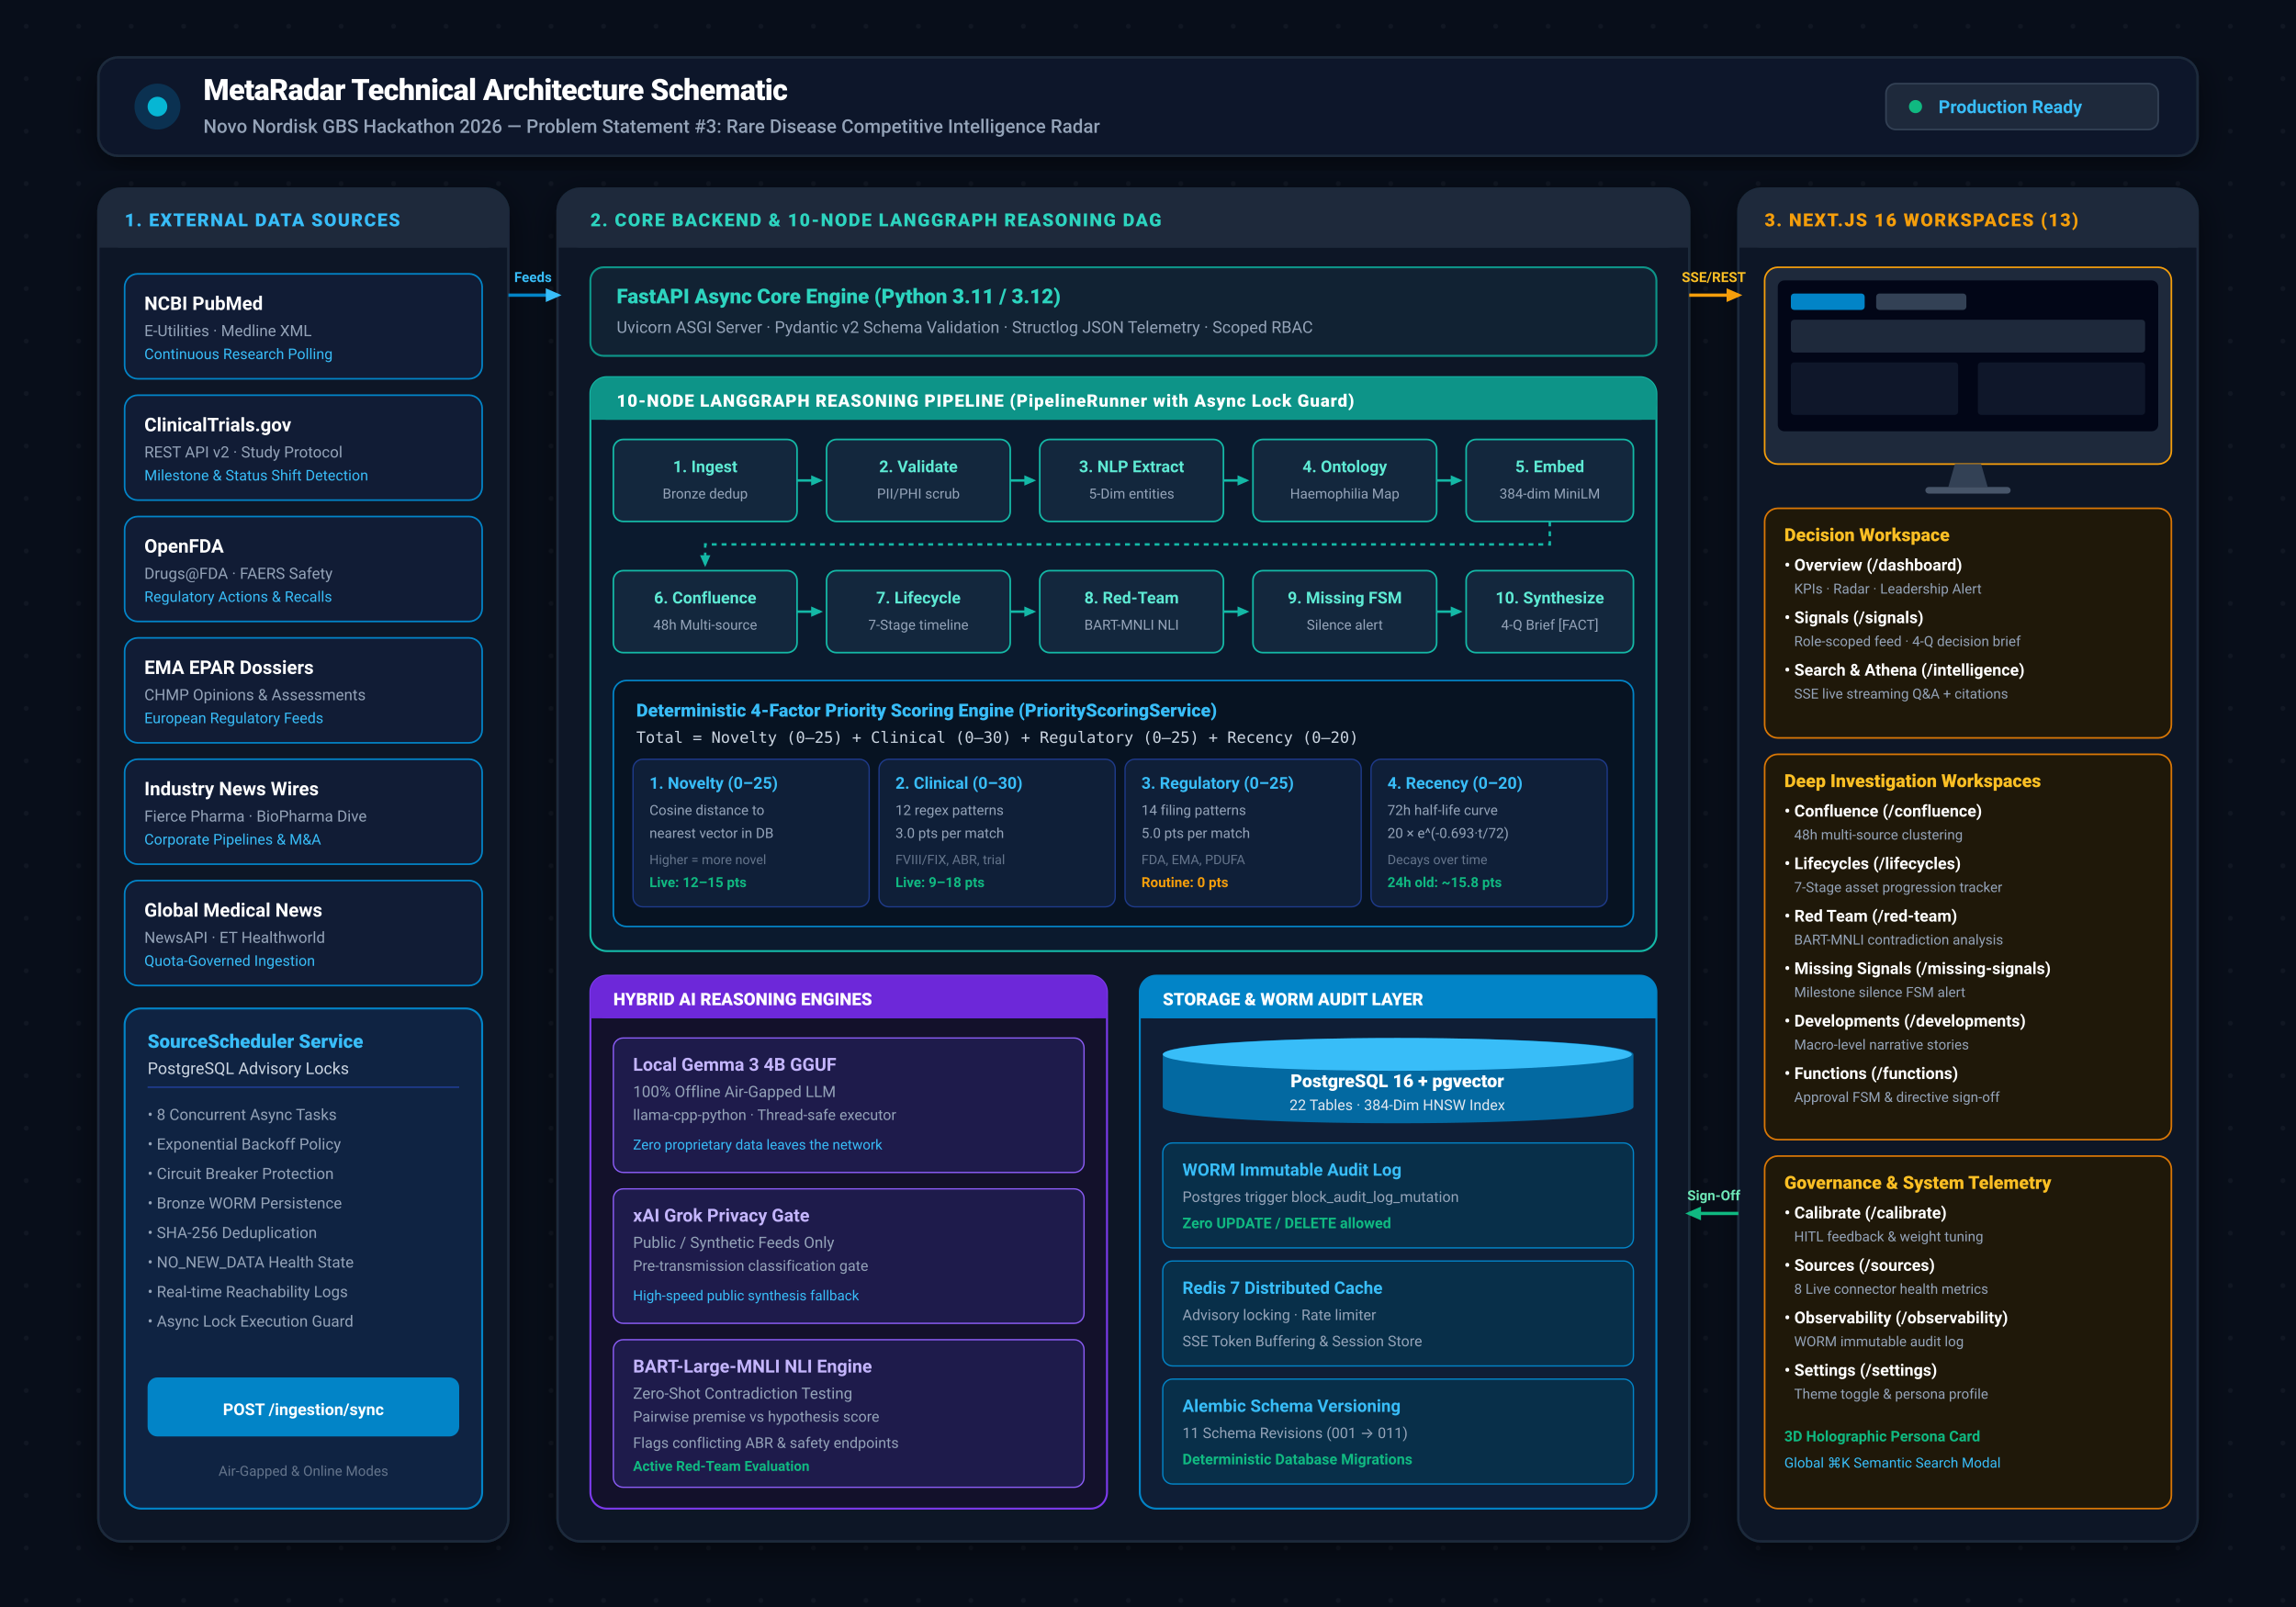
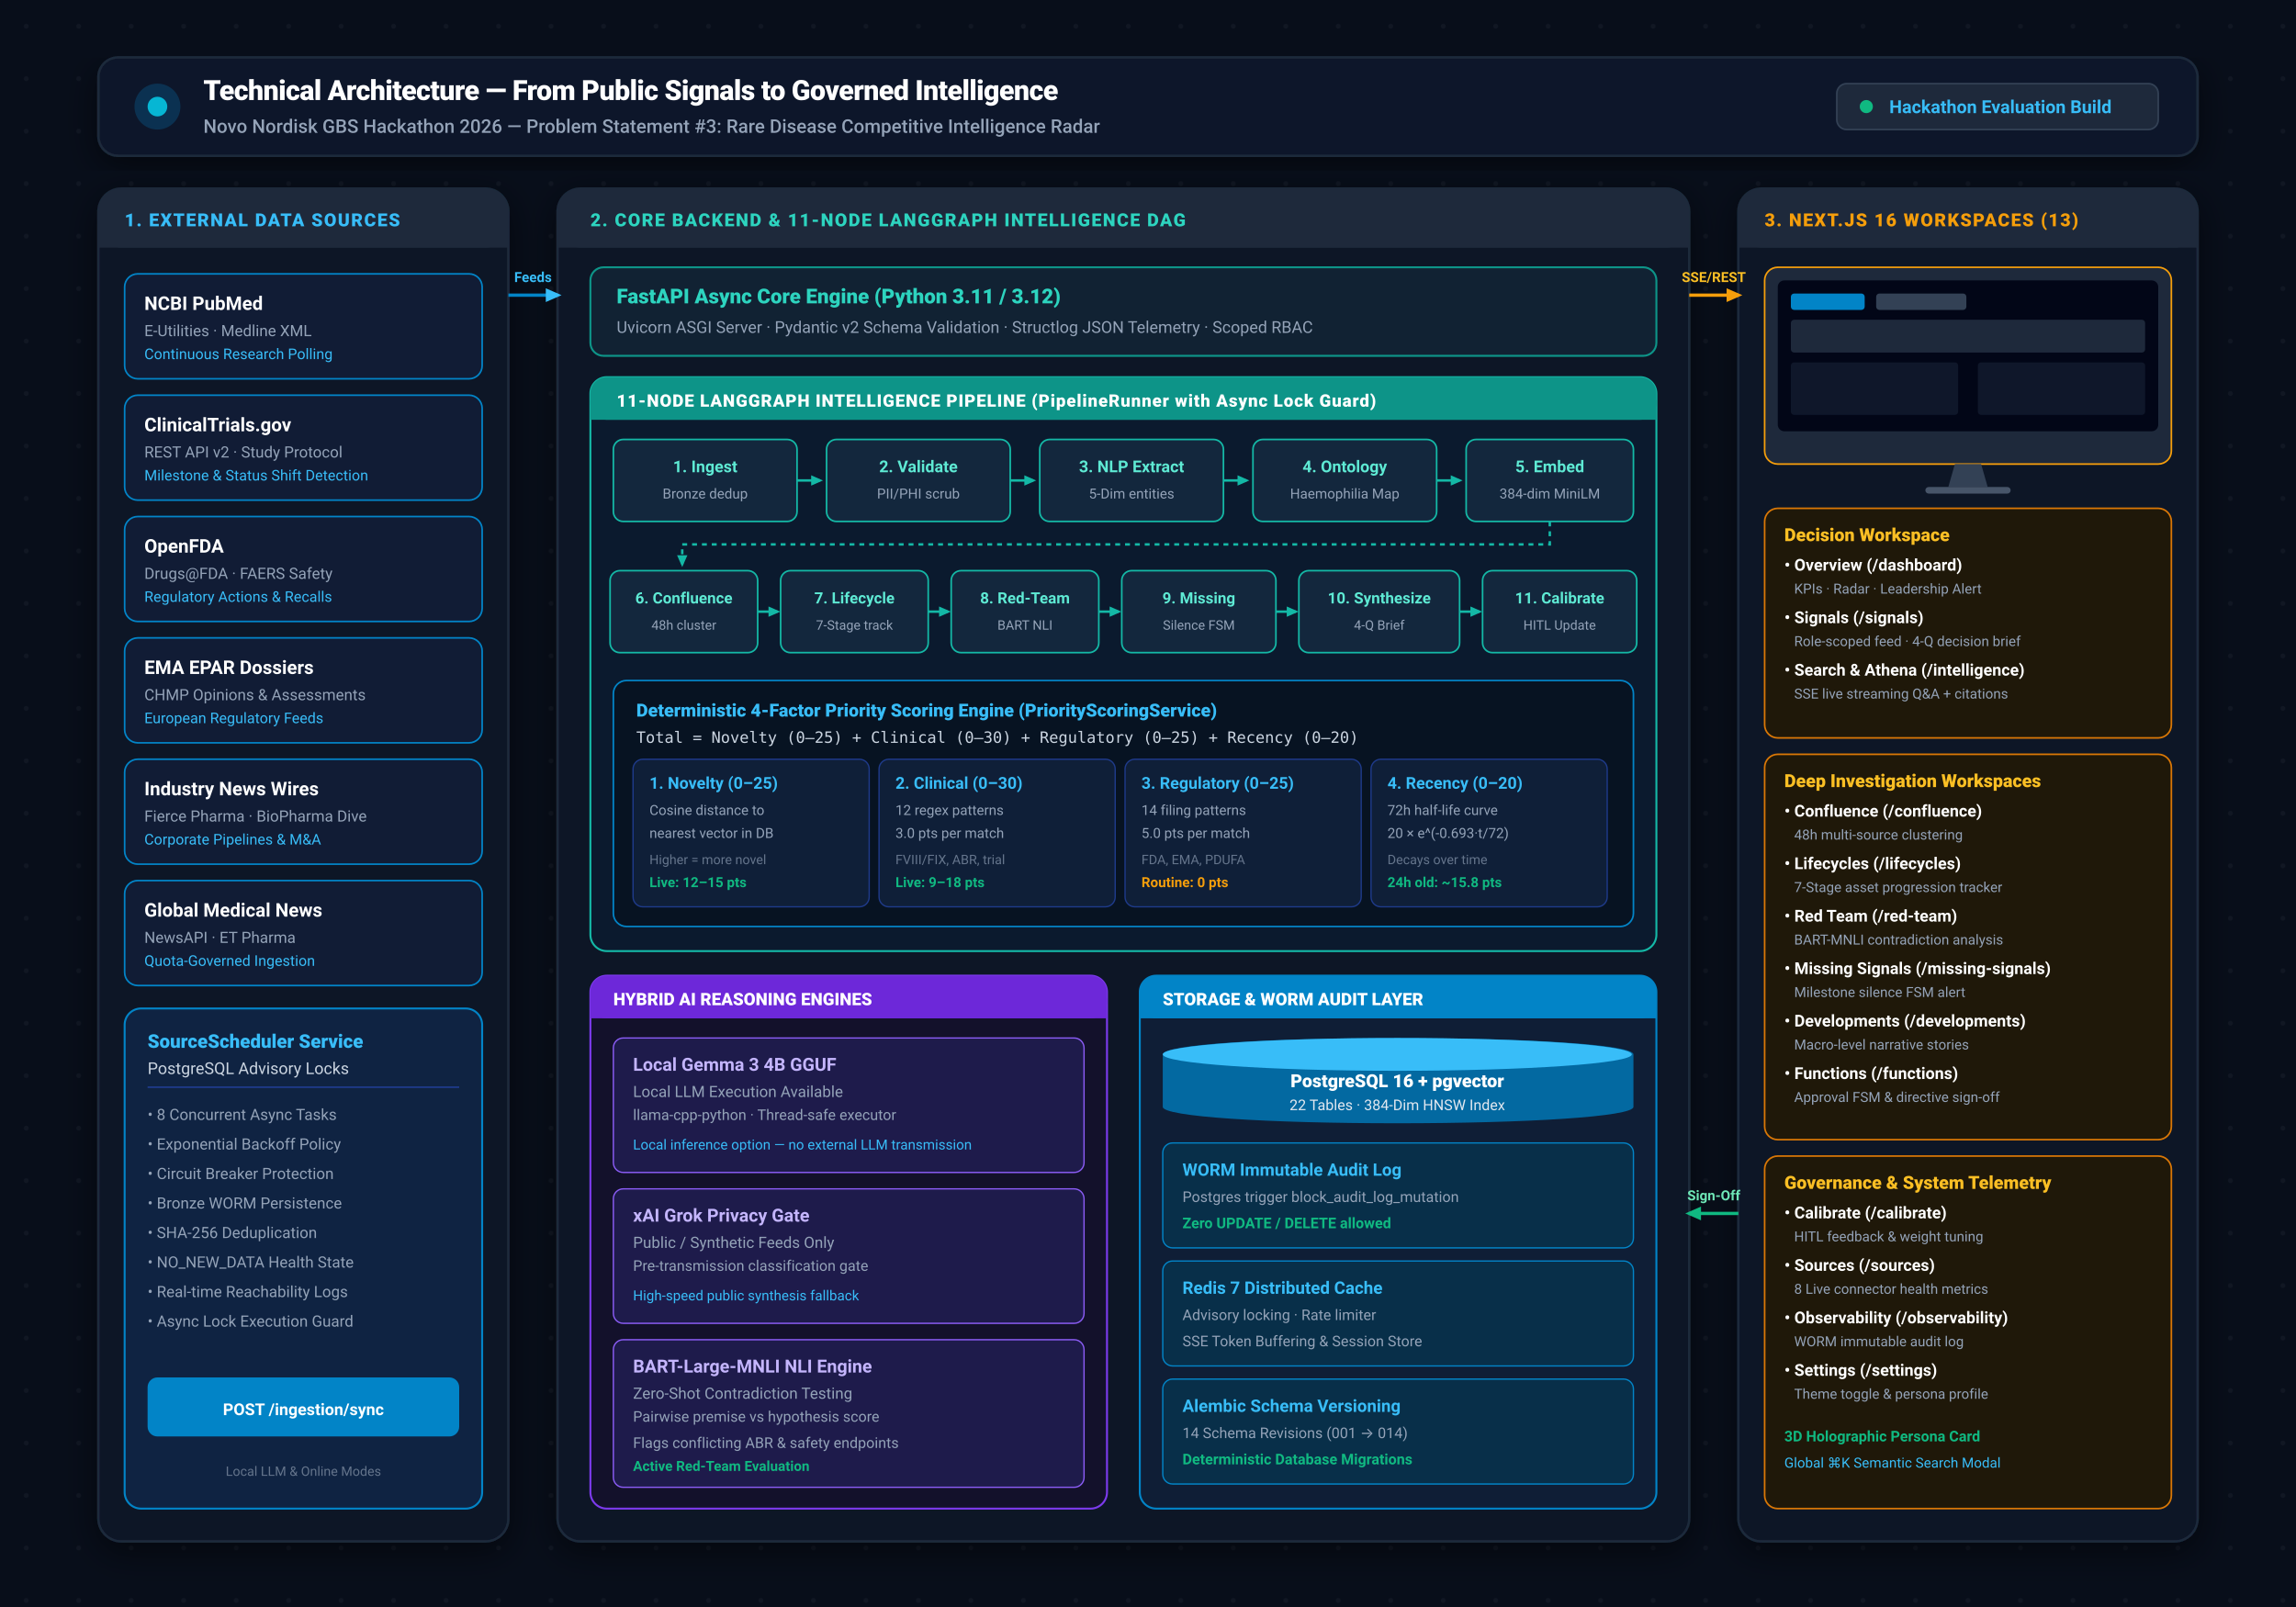
<svg xmlns="http://www.w3.org/2000/svg" viewBox="0 0 1400 980" width="100%" height="100%" style="background:#080e1a; font-family:'Plus Jakarta Sans', system-ui, -apple-system, BlinkMacSystemFont, 'Segoe UI', Roboto, sans-serif;">
  <defs>
    <marker id="arch-arrow-blue" viewBox="0 0 10 10" refX="6" refY="5" markerWidth="6" markerHeight="6" orient="auto-start-reverse">
      <path d="M 0 1.5 L 8 5 L 0 8.5 z" fill="#38bdf8" />
    </marker>
    <marker id="arch-arrow-teal" viewBox="0 0 10 10" refX="6" refY="5" markerWidth="6" markerHeight="6" orient="auto-start-reverse">
      <path d="M 0 1.5 L 8 5 L 0 8.5 z" fill="#14b8a6" />
    </marker>
    <marker id="arch-arrow-amber" viewBox="0 0 10 10" refX="6" refY="5" markerWidth="6" markerHeight="6" orient="auto-start-reverse">
      <path d="M 0 1.5 L 8 5 L 0 8.5 z" fill="#f59e0b" />
    </marker>
    <marker id="arch-arrow-green" viewBox="0 0 10 10" refX="6" refY="5" markerWidth="6" markerHeight="6" orient="auto-start-reverse">
      <path d="M 0 1.5 L 8 5 L 0 8.5 z" fill="#10b981" />
    </marker>
    <filter id="cardShadow" x="-10%" y="-10%" width="120%" height="125%">
      <feDropShadow dx="0" dy="6" stdDeviation="10" flood-color="#000000" flood-opacity="0.5" />
    </filter>
  </defs>
  <rect width="1400" height="980" fill="#080e1a" />
  <g opacity="0.06" fill="#94a3b8">
    <pattern id="archGrid" width="32" height="32" patternUnits="userSpaceOnUse">
      <circle cx="16" cy="16" r="1.5" />
    </pattern>
    <rect width="1400" height="980" fill="url(#archGrid)" />
  </g>
  <g transform="translate(60, 35)">
    <rect x="0" y="0" width="1280" height="60" rx="12" fill="#0f172a" stroke="#1e293b" stroke-width="1.5" filter="url(#cardShadow)" />
    <circle cx="36" cy="30" r="14" fill="#0284c7" opacity="0.25" />
    <circle cx="36" cy="30" r="6" fill="#06b6d4" />
-     <text x="64" y="26" fill="#ffffff" font-size="18" font-weight="800" letter-spacing="-0.3">MetaRadar Technical Architecture Schematic</text>
+     <text x="64" y="26" fill="#ffffff" font-size="17" font-weight="800" letter-spacing="-0.3">Technical Architecture — From Public Signals to Governed Intelligence</text>
    <text x="64" y="46" fill="#94a3b8" font-size="11.5" font-weight="500">Novo Nordisk GBS Hackathon 2026 — Problem Statement #3: Rare Disease Competitive Intelligence Radar</text>
-     <rect x="1090" y="16" width="166" height="28" rx="6" fill="#1e293b" stroke="#334155" />
-     <circle cx="1108" cy="30" r="4" fill="#10b981" />
-     <text x="1122" y="34" fill="#38bdf8" font-size="11" font-weight="700">Production Ready</text>
+     <rect x="1060" y="16" width="196" height="28" rx="6" fill="#1e293b" stroke="#334155" />
+     <circle cx="1078" cy="30" r="4" fill="#10b981" />
+     <text x="1092" y="34" fill="#38bdf8" font-size="11" font-weight="700">Hackathon Evaluation Build</text>
  </g>
  <g transform="translate(60, 115)">
    <rect x="0" y="0" width="250" height="825" rx="14" fill="#0c1427" stroke="#1e293b" stroke-width="1.5" filter="url(#cardShadow)" />
    <rect x="0" y="0" width="250" height="36" rx="14" fill="#1e293b" />
    <rect x="0" y="22" width="250" height="14" fill="#1e293b" />
    <text x="16" y="23" fill="#38bdf8" font-size="11" font-weight="800" letter-spacing="0.8">1. EXTERNAL DATA SOURCES</text>
    <g transform="translate(16, 52)">
      <rect width="218" height="64" rx="8" fill="#111c35" stroke="#0284c7" stroke-width="1" />
      <text x="12" y="22" fill="#ffffff" font-size="11.5" font-weight="700">NCBI PubMed</text>
      <text x="12" y="38" fill="#94a3b8" font-size="9.5">E-Utilities · Medline XML</text>
      <text x="12" y="52" fill="#38bdf8" font-size="9">Continuous Research Polling</text>
    </g>
    <g transform="translate(16, 126)">
      <rect width="218" height="64" rx="8" fill="#111c35" stroke="#0284c7" stroke-width="1" />
      <text x="12" y="22" fill="#ffffff" font-size="11.5" font-weight="700">ClinicalTrials.gov</text>
      <text x="12" y="38" fill="#94a3b8" font-size="9.5">REST API v2 · Study Protocol</text>
      <text x="12" y="52" fill="#38bdf8" font-size="9">Milestone &amp; Status Shift Detection</text>
    </g>
    <g transform="translate(16, 200)">
      <rect width="218" height="64" rx="8" fill="#111c35" stroke="#0284c7" stroke-width="1" />
      <text x="12" y="22" fill="#ffffff" font-size="11.5" font-weight="700">OpenFDA</text>
      <text x="12" y="38" fill="#94a3b8" font-size="9.5">Drugs@FDA · FAERS Safety</text>
      <text x="12" y="52" fill="#38bdf8" font-size="9">Regulatory Actions &amp; Recalls</text>
    </g>
    <g transform="translate(16, 274)">
      <rect width="218" height="64" rx="8" fill="#111c35" stroke="#0284c7" stroke-width="1" />
      <text x="12" y="22" fill="#ffffff" font-size="11.5" font-weight="700">EMA EPAR Dossiers</text>
      <text x="12" y="38" fill="#94a3b8" font-size="9.5">CHMP Opinions &amp; Assessments</text>
      <text x="12" y="52" fill="#38bdf8" font-size="9">European Regulatory Feeds</text>
    </g>
    <g transform="translate(16, 348)">
      <rect width="218" height="64" rx="8" fill="#111c35" stroke="#0284c7" stroke-width="1" />
      <text x="12" y="22" fill="#ffffff" font-size="11.5" font-weight="700">Industry News Wires</text>
      <text x="12" y="38" fill="#94a3b8" font-size="9.5">Fierce Pharma · BioPharma Dive</text>
      <text x="12" y="52" fill="#38bdf8" font-size="9">Corporate Pipelines &amp; M&amp;A</text>
    </g>
    <g transform="translate(16, 422)">
      <rect width="218" height="64" rx="8" fill="#111c35" stroke="#0284c7" stroke-width="1" />
      <text x="12" y="22" fill="#ffffff" font-size="11.5" font-weight="700">Global Medical News</text>
-       <text x="12" y="38" fill="#94a3b8" font-size="9.5">NewsAPI · ET Healthworld</text>
+       <text x="12" y="38" fill="#94a3b8" font-size="9.5">NewsAPI · ET Pharma</text>
      <text x="12" y="52" fill="#38bdf8" font-size="9">Quota-Governed Ingestion</text>
    </g>
    <g transform="translate(16, 500)">
      <rect width="218" height="305" rx="10" fill="#0f2342" stroke="#0284c7" stroke-width="1.2" />
      <text x="14" y="24" fill="#38bdf8" font-size="11.5" font-weight="800">SourceScheduler Service</text>
      <text x="14" y="40" fill="#cbd5e1" font-size="10">PostgreSQL Advisory Locks</text>
      <line x1="14" y1="48" x2="204" y2="48" stroke="#1e3a8a" stroke-width="1" />
      <text x="14" y="68" fill="#94a3b8" font-size="9.5">• 8 Concurrent Async Tasks</text>
      <text x="14" y="86" fill="#94a3b8" font-size="9.5">• Exponential Backoff Policy</text>
      <text x="14" y="104" fill="#94a3b8" font-size="9.5">• Circuit Breaker Protection</text>
      <text x="14" y="122" fill="#94a3b8" font-size="9.5">• Bronze WORM Persistence</text>
      <text x="14" y="140" fill="#94a3b8" font-size="9.5">• SHA-256 Deduplication</text>
      <text x="14" y="158" fill="#94a3b8" font-size="9.5">• NO_NEW_DATA Health State</text>
      <text x="14" y="176" fill="#94a3b8" font-size="9.5">• Real-time Reachability Logs</text>
      <text x="14" y="194" fill="#94a3b8" font-size="9.5">• Async Lock Execution Guard</text>
      <rect x="14" y="225" width="190" height="36" rx="6" fill="#0284c7" />
      <text x="109" y="248" fill="#ffffff" font-size="10" font-weight="700" text-anchor="middle">POST /ingestion/sync</text>
-       <text x="109" y="285" fill="#64748b" font-size="8.5" text-anchor="middle">Air-Gapped &amp; Online Modes</text>
+       <text x="109" y="285" fill="#64748b" font-size="8" text-anchor="middle">Local LLM &amp; Online Modes</text>
    </g>
  </g>
  <g transform="translate(340, 115)">
    <rect x="0" y="0" width="690" height="825" rx="14" fill="#0c1427" stroke="#1e293b" stroke-width="1.5" filter="url(#cardShadow)" />
    <rect x="0" y="0" width="690" height="36" rx="14" fill="#1e293b" />
    <rect x="0" y="22" width="690" height="14" fill="#1e293b" />
-     <text x="20" y="23" fill="#2dd4bf" font-size="11" font-weight="800" letter-spacing="0.8">2. CORE BACKEND &amp; 10-NODE LANGGRAPH REASONING DAG</text>
+     <text x="20" y="23" fill="#2dd4bf" font-size="11" font-weight="800" letter-spacing="0.8">2. CORE BACKEND &amp; 11-NODE LANGGRAPH INTELLIGENCE DAG</text>
    <g transform="translate(20, 48)">
      <rect width="650" height="54" rx="8" fill="#112233" stroke="#0d9488" stroke-width="1.2" />
      <text x="16" y="22" fill="#2dd4bf" font-size="12.5" font-weight="800">FastAPI Async Core Engine (Python 3.11 / 3.12)</text>
      <text x="16" y="40" fill="#94a3b8" font-size="10">Uvicorn ASGI Server · Pydantic v2 Schema Validation · Structlog JSON Telemetry · Scoped RBAC</text>
    </g>
    <g transform="translate(20, 115)">
      <rect width="650" height="350" rx="10" fill="#0b1a2e" stroke="#14b8a6" stroke-width="1.2" />
      <rect width="650" height="26" rx="10" fill="#0d9488" />
      <rect y="14" width="650" height="12" fill="#0d9488" />
-       <text x="16" y="18" fill="#ffffff" font-size="10.5" font-weight="800" letter-spacing="0.5">10-NODE LANGGRAPH REASONING PIPELINE (PipelineRunner with Async Lock Guard)</text>
+       <text x="16" y="18" fill="#ffffff" font-size="10.5" font-weight="800" letter-spacing="0.5">11-NODE LANGGRAPH INTELLIGENCE PIPELINE (PipelineRunner with Async Lock Guard)</text>
      <g transform="translate(14, 38)">
        <rect width="112" height="50" rx="6" fill="#13273d" stroke="#14b8a6" stroke-width="1" />
        <text x="56" y="20" fill="#5eead4" font-size="10" font-weight="700" text-anchor="middle">1. Ingest</text>
        <text x="56" y="36" fill="#94a3b8" font-size="8.5" text-anchor="middle">Bronze dedup</text>
      </g>
      <path d="M 126 63 L 140 63" stroke="#14b8a6" stroke-width="1.5" marker-end="url(#arch-arrow-teal)" />
      <g transform="translate(144, 38)">
        <rect width="112" height="50" rx="6" fill="#13273d" stroke="#14b8a6" stroke-width="1" />
        <text x="56" y="20" fill="#5eead4" font-size="10" font-weight="700" text-anchor="middle">2. Validate</text>
        <text x="56" y="36" fill="#94a3b8" font-size="8.5" text-anchor="middle">PII/PHI scrub</text>
      </g>
      <path d="M 256 63 L 270 63" stroke="#14b8a6" stroke-width="1.5" marker-end="url(#arch-arrow-teal)" />
      <g transform="translate(274, 38)">
        <rect width="112" height="50" rx="6" fill="#13273d" stroke="#14b8a6" stroke-width="1" />
        <text x="56" y="20" fill="#5eead4" font-size="10" font-weight="700" text-anchor="middle">3. NLP Extract</text>
        <text x="56" y="36" fill="#94a3b8" font-size="8.5" text-anchor="middle">5-Dim entities</text>
      </g>
      <path d="M 386 63 L 400 63" stroke="#14b8a6" stroke-width="1.5" marker-end="url(#arch-arrow-teal)" />
      <g transform="translate(404, 38)">
        <rect width="112" height="50" rx="6" fill="#13273d" stroke="#14b8a6" stroke-width="1" />
        <text x="56" y="20" fill="#5eead4" font-size="10" font-weight="700" text-anchor="middle">4. Ontology</text>
        <text x="56" y="36" fill="#94a3b8" font-size="8.5" text-anchor="middle">Haemophilia Map</text>
      </g>
      <path d="M 516 63 L 530 63" stroke="#14b8a6" stroke-width="1.5" marker-end="url(#arch-arrow-teal)" />
      <g transform="translate(534, 38)">
        <rect width="102" height="50" rx="6" fill="#13273d" stroke="#14b8a6" stroke-width="1" />
        <text x="51" y="20" fill="#5eead4" font-size="10" font-weight="700" text-anchor="middle">5. Embed</text>
        <text x="51" y="36" fill="#94a3b8" font-size="8.5" text-anchor="middle">384-dim MiniLM</text>
      </g>
-       <path d="M 585 88 L 585 102 L 70 102 L 70 114" stroke="#14b8a6" stroke-width="1.5" stroke-dasharray="3 3" fill="none" marker-end="url(#arch-arrow-teal)" />
-       <g transform="translate(14, 118)">
-         <rect width="112" height="50" rx="6" fill="#13273d" stroke="#14b8a6" stroke-width="1" />
-         <text x="56" y="20" fill="#5eead4" font-size="10" font-weight="700" text-anchor="middle">6. Confluence</text>
-         <text x="56" y="36" fill="#94a3b8" font-size="8.5" text-anchor="middle">48h Multi-source</text>
-       </g>
-       <path d="M 126 143 L 140 143" stroke="#14b8a6" stroke-width="1.5" marker-end="url(#arch-arrow-teal)" />
-       <g transform="translate(144, 118)">
-         <rect width="112" height="50" rx="6" fill="#13273d" stroke="#14b8a6" stroke-width="1" />
-         <text x="56" y="20" fill="#5eead4" font-size="10" font-weight="700" text-anchor="middle">7. Lifecycle</text>
-         <text x="56" y="36" fill="#94a3b8" font-size="8.5" text-anchor="middle">7-Stage timeline</text>
-       </g>
-       <path d="M 256 143 L 270 143" stroke="#14b8a6" stroke-width="1.5" marker-end="url(#arch-arrow-teal)" />
-       <g transform="translate(274, 118)">
-         <rect width="112" height="50" rx="6" fill="#13273d" stroke="#14b8a6" stroke-width="1" />
-         <text x="56" y="20" fill="#5eead4" font-size="10" font-weight="700" text-anchor="middle">8. Red-Team</text>
-         <text x="56" y="36" fill="#94a3b8" font-size="8.5" text-anchor="middle">BART-MNLI NLI</text>
-       </g>
-       <path d="M 386 143 L 400 143" stroke="#14b8a6" stroke-width="1.5" marker-end="url(#arch-arrow-teal)" />
-       <g transform="translate(404, 118)">
-         <rect width="112" height="50" rx="6" fill="#13273d" stroke="#14b8a6" stroke-width="1" />
-         <text x="56" y="20" fill="#5eead4" font-size="10" font-weight="700" text-anchor="middle">9. Missing FSM</text>
-         <text x="56" y="36" fill="#94a3b8" font-size="8.5" text-anchor="middle">Silence alert</text>
-       </g>
-       <path d="M 516 143 L 530 143" stroke="#14b8a6" stroke-width="1.5" marker-end="url(#arch-arrow-teal)" />
-       <g transform="translate(534, 118)">
-         <rect width="102" height="50" rx="6" fill="#13273d" stroke="#14b8a6" stroke-width="1" />
-         <text x="51" y="20" fill="#5eead4" font-size="10" font-weight="700" text-anchor="middle">10. Synthesize</text>
-         <text x="51" y="36" fill="#94a3b8" font-size="8.5" text-anchor="middle">4-Q Brief [FACT]</text>
+       <path d="M 585 88 L 585 102 L 56 102 L 56 114" stroke="#14b8a6" stroke-width="1.5" stroke-dasharray="3 3" fill="none" marker-end="url(#arch-arrow-teal)" />
+       <g transform="translate(12, 118)">
+         <rect width="90" height="50" rx="6" fill="#13273d" stroke="#14b8a6" stroke-width="1" />
+         <text x="45" y="20" fill="#5eead4" font-size="9.5" font-weight="700" text-anchor="middle">6. Confluence</text>
+         <text x="45" y="36" fill="#94a3b8" font-size="8" text-anchor="middle">48h cluster</text>
+       </g>
+       <path d="M 102 143 L 114 143" stroke="#14b8a6" stroke-width="1.5" marker-end="url(#arch-arrow-teal)" />
+       <g transform="translate(116, 118)">
+         <rect width="90" height="50" rx="6" fill="#13273d" stroke="#14b8a6" stroke-width="1" />
+         <text x="45" y="20" fill="#5eead4" font-size="9.5" font-weight="700" text-anchor="middle">7. Lifecycle</text>
+         <text x="45" y="36" fill="#94a3b8" font-size="8" text-anchor="middle">7-Stage track</text>
+       </g>
+       <path d="M 206 143 L 218 143" stroke="#14b8a6" stroke-width="1.5" marker-end="url(#arch-arrow-teal)" />
+       <g transform="translate(220, 118)">
+         <rect width="90" height="50" rx="6" fill="#13273d" stroke="#14b8a6" stroke-width="1" />
+         <text x="45" y="20" fill="#5eead4" font-size="9.5" font-weight="700" text-anchor="middle">8. Red-Team</text>
+         <text x="45" y="36" fill="#94a3b8" font-size="8" text-anchor="middle">BART NLI</text>
+       </g>
+       <path d="M 310 143 L 322 143" stroke="#14b8a6" stroke-width="1.5" marker-end="url(#arch-arrow-teal)" />
+       <g transform="translate(324, 118)">
+         <rect width="94" height="50" rx="6" fill="#13273d" stroke="#14b8a6" stroke-width="1" />
+         <text x="47" y="20" fill="#5eead4" font-size="9.5" font-weight="700" text-anchor="middle">9. Missing</text>
+         <text x="47" y="36" fill="#94a3b8" font-size="8" text-anchor="middle">Silence FSM</text>
+       </g>
+       <path d="M 418 143 L 430 143" stroke="#14b8a6" stroke-width="1.5" marker-end="url(#arch-arrow-teal)" />
+       <g transform="translate(432, 118)">
+         <rect width="98" height="50" rx="6" fill="#13273d" stroke="#14b8a6" stroke-width="1" />
+         <text x="49" y="20" fill="#5eead4" font-size="9.5" font-weight="700" text-anchor="middle">10. Synthesize</text>
+         <text x="49" y="36" fill="#94a3b8" font-size="8" text-anchor="middle">4-Q Brief</text>
+       </g>
+       <path d="M 530 143 L 542 143" stroke="#14b8a6" stroke-width="1.5" marker-end="url(#arch-arrow-teal)" />
+       <g transform="translate(544, 118)">
+         <rect width="94" height="50" rx="6" fill="#13273d" stroke="#14b8a6" stroke-width="1" />
+         <text x="47" y="20" fill="#5eead4" font-size="9.5" font-weight="700" text-anchor="middle">11. Calibrate</text>
+         <text x="47" y="36" fill="#94a3b8" font-size="8" text-anchor="middle">HITL Update</text>
      </g>
      <g transform="translate(14, 185)">
        <rect width="622" height="150" rx="8" fill="#071322" stroke="#0284c7" stroke-width="1" />
        <text x="14" y="22" fill="#38bdf8" font-size="11" font-weight="800">Deterministic 4-Factor Priority Scoring Engine (PriorityScoringService)</text>
        <text x="14" y="38" fill="#cbd5e1" font-size="9.5" font-family="monospace">Total = Novelty (0–25) + Clinical (0–30) + Regulatory (0–25) + Recency (0–20)</text>
        <g transform="translate(12, 48)">
          <g transform="translate(0, 0)">
            <rect width="144" height="90" rx="6" fill="#0f1f38" stroke="#1e3a8a" stroke-width="0.8" />
            <text x="10" y="18" fill="#38bdf8" font-size="10" font-weight="700">1. Novelty (0–25)</text>
            <text x="10" y="34" fill="#94a3b8" font-size="8.5">Cosine distance to</text>
            <text x="10" y="48" fill="#94a3b8" font-size="8.5">nearest vector in DB</text>
            <text x="10" y="64" fill="#64748b" font-size="8">Higher = more novel</text>
            <text x="10" y="78" fill="#10b981" font-size="8.5" font-weight="700">Live: 12–15 pts</text>
          </g>
          <g transform="translate(150, 0)">
            <rect width="144" height="90" rx="6" fill="#0f1f38" stroke="#1e3a8a" stroke-width="0.8" />
            <text x="10" y="18" fill="#38bdf8" font-size="10" font-weight="700">2. Clinical (0–30)</text>
            <text x="10" y="34" fill="#94a3b8" font-size="8.5">12 regex patterns</text>
            <text x="10" y="48" fill="#94a3b8" font-size="8.5">3.0 pts per match</text>
            <text x="10" y="64" fill="#64748b" font-size="8">FVIII/FIX, ABR, trial</text>
            <text x="10" y="78" fill="#10b981" font-size="8.5" font-weight="700">Live: 9–18 pts</text>
          </g>
          <g transform="translate(300, 0)">
            <rect width="144" height="90" rx="6" fill="#0f1f38" stroke="#1e3a8a" stroke-width="0.8" />
            <text x="10" y="18" fill="#38bdf8" font-size="10" font-weight="700">3. Regulatory (0–25)</text>
            <text x="10" y="34" fill="#94a3b8" font-size="8.5">14 filing patterns</text>
            <text x="10" y="48" fill="#94a3b8" font-size="8.5">5.0 pts per match</text>
            <text x="10" y="64" fill="#64748b" font-size="8">FDA, EMA, PDUFA</text>
            <text x="10" y="78" fill="#f59e0b" font-size="8.5" font-weight="700">Routine: 0 pts</text>
          </g>
          <g transform="translate(450, 0)">
            <rect width="144" height="90" rx="6" fill="#0f1f38" stroke="#1e3a8a" stroke-width="0.8" />
            <text x="10" y="18" fill="#38bdf8" font-size="10" font-weight="700">4. Recency (0–20)</text>
            <text x="10" y="34" fill="#94a3b8" font-size="8.5">72h half-life curve</text>
            <text x="10" y="48" fill="#94a3b8" font-size="8.5">20 × e^(-0.693·t/72)</text>
            <text x="10" y="64" fill="#64748b" font-size="8">Decays over time</text>
            <text x="10" y="78" fill="#10b981" font-size="8.5" font-weight="700">24h old: ~15.8 pts</text>
          </g>
        </g>
      </g>
    </g>
    <g transform="translate(20, 480)">
      <g transform="translate(0, 0)">
        <rect width="315" height="325" rx="10" fill="#13112b" stroke="#7c3aed" stroke-width="1.2" />
        <rect width="315" height="26" rx="10" fill="#6d28d9" />
        <rect y="14" width="315" height="12" fill="#6d28d9" />
        <text x="14" y="18" fill="#ffffff" font-size="10.5" font-weight="800">HYBRID AI REASONING ENGINES</text>
        <g transform="translate(14, 38)">
          <rect width="287" height="82" rx="6" fill="#1e1b4b" stroke="#8b5cf6" stroke-width="0.8" />
          <text x="12" y="20" fill="#c4b5fd" font-size="11" font-weight="700">Local Gemma 3 4B GGUF</text>
-           <text x="12" y="36" fill="#94a3b8" font-size="9.5">100% Offline Air-Gapped LLM</text>
+           <text x="12" y="36" fill="#94a3b8" font-size="9.5">Local LLM Execution Available</text>
          <text x="12" y="50" fill="#94a3b8" font-size="9">llama-cpp-python · Thread-safe executor</text>
-           <text x="12" y="68" fill="#38bdf8" font-size="8.5">Zero proprietary data leaves the network</text>
+           <text x="12" y="68" fill="#38bdf8" font-size="8.5">Local inference option — no external LLM transmission</text>
          <g transform="translate(0, 92)">
            <rect width="287" height="82" rx="6" fill="#1e1b4b" stroke="#8b5cf6" stroke-width="0.8" />
            <text x="12" y="20" fill="#c4b5fd" font-size="11" font-weight="700">xAI Grok Privacy Gate</text>
            <text x="12" y="36" fill="#94a3b8" font-size="9.5">Public / Synthetic Feeds Only</text>
            <text x="12" y="50" fill="#94a3b8" font-size="9">Pre-transmission classification gate</text>
            <text x="12" y="68" fill="#38bdf8" font-size="8.5">High-speed public synthesis fallback</text>
          </g>
          <g transform="translate(0, 184)">
            <rect width="287" height="90" rx="6" fill="#1e1b4b" stroke="#8b5cf6" stroke-width="0.8" />
            <text x="12" y="20" fill="#c4b5fd" font-size="11" font-weight="700">BART-Large-MNLI NLI Engine</text>
            <text x="12" y="36" fill="#94a3b8" font-size="9.5">Zero-Shot Contradiction Testing</text>
            <text x="12" y="50" fill="#94a3b8" font-size="9">Pairwise premise vs hypothesis score</text>
            <text x="12" y="66" fill="#94a3b8" font-size="9">Flags conflicting ABR &amp; safety endpoints</text>
            <text x="12" y="80" fill="#10b981" font-size="8.5" font-weight="700">Active Red-Team Evaluation</text>
          </g>
        </g>
      </g>
      <g transform="translate(335, 0)">
        <rect width="315" height="325" rx="10" fill="#0f1e36" stroke="#0284c7" stroke-width="1.2" />
        <rect width="315" height="26" rx="10" fill="#0284c7" />
        <rect y="14" width="315" height="12" fill="#0284c7" />
        <text x="14" y="18" fill="#ffffff" font-size="10.5" font-weight="800">STORAGE &amp; WORM AUDIT LAYER</text>
        <g transform="translate(14, 38)">
          <g transform="translate(0, 0)">
            <path d="M 0 10 C 0 4 64 0 143 0 C 222 0 287 4 287 10 L 287 42 C 287 48 222 52 143 52 C 64 52 0 48 0 42 Z" fill="#0369a1" />
            <ellipse cx="143" cy="10" rx="143" ry="10" fill="#38bdf8" />
            <text x="143" y="30" fill="#ffffff" font-size="11" font-weight="800" text-anchor="middle">PostgreSQL 16 + pgvector</text>
            <text x="143" y="44" fill="#e2e8f0" font-size="9" text-anchor="middle">22 Tables · 384-Dim HNSW Index</text>
          </g>
          <g transform="translate(0, 64)">
            <rect width="287" height="64" rx="6" fill="#082f49" stroke="#0284c7" stroke-width="0.8" />
            <text x="12" y="20" fill="#38bdf8" font-size="10.5" font-weight="700">WORM Immutable Audit Log</text>
            <text x="12" y="36" fill="#94a3b8" font-size="9">Postgres trigger block_audit_log_mutation</text>
            <text x="12" y="52" fill="#10b981" font-size="9" font-weight="700">Zero UPDATE / DELETE allowed</text>
          </g>
          <g transform="translate(0, 136)">
            <rect width="287" height="64" rx="6" fill="#082f49" stroke="#0284c7" stroke-width="0.8" />
            <text x="12" y="20" fill="#38bdf8" font-size="10.5" font-weight="700">Redis 7 Distributed Cache</text>
            <text x="12" y="36" fill="#94a3b8" font-size="9">Advisory locking · Rate limiter</text>
            <text x="12" y="52" fill="#94a3b8" font-size="9">SSE Token Buffering &amp; Session Store</text>
          </g>
          <g transform="translate(0, 208)">
            <rect width="287" height="64" rx="6" fill="#082f49" stroke="#0284c7" stroke-width="0.8" />
            <text x="12" y="20" fill="#38bdf8" font-size="10.5" font-weight="700">Alembic Schema Versioning</text>
-             <text x="12" y="36" fill="#94a3b8" font-size="9">11 Schema Revisions (001 → 011)</text>
+             <text x="12" y="36" fill="#94a3b8" font-size="9">14 Schema Revisions (001 → 014)</text>
            <text x="12" y="52" fill="#10b981" font-size="9" font-weight="700">Deterministic Database Migrations</text>
          </g>
        </g>
      </g>
    </g>
  </g>
  <g transform="translate(1060, 115)">
    <rect x="0" y="0" width="280" height="825" rx="14" fill="#0c1427" stroke="#1e293b" stroke-width="1.5" filter="url(#cardShadow)" />
    <rect x="0" y="0" width="280" height="36" rx="14" fill="#1e293b" />
    <rect x="0" y="22" width="280" height="14" fill="#1e293b" />
    <text x="16" y="23" fill="#f59e0b" font-size="11" font-weight="800" letter-spacing="0.8">3. NEXT.JS 16 WORKSPACES (13)</text>
    <g transform="translate(16, 48)">
      <rect width="248" height="120" rx="8" fill="#1e293b" stroke="#f59e0b" stroke-width="1" />
      <rect x="8" y="8" width="232" height="92" rx="4" fill="#020617" />
      <rect x="16" y="16" width="45" height="10" rx="2" fill="#0284c7" />
      <rect x="68" y="16" width="55" height="10" rx="2" fill="#334155" />
      <rect x="16" y="32" width="216" height="20" rx="2" fill="#1e293b" />
      <rect x="16" y="58" width="102" height="32" rx="2" fill="#0f172a" />
      <rect x="130" y="58" width="102" height="32" rx="2" fill="#0f172a" />
      <path d="M 116 120 L 132 120 L 136 134 L 112 134 Z" fill="#334155" />
      <rect x="98" y="134" width="52" height="4" rx="2" fill="#475569" />
    </g>
    <g transform="translate(16, 195)">
      <rect width="248" height="140" rx="8" fill="#1f1809" stroke="#d97706" stroke-width="1" />
      <text x="12" y="20" fill="#fbbf24" font-size="11" font-weight="800">Decision Workspace</text>
      <text x="12" y="38" fill="#ffffff" font-size="10" font-weight="700">• Overview (/dashboard)</text>
      <text x="18" y="52" fill="#94a3b8" font-size="8.5">KPIs · Radar · Leadership Alert</text>
      <text x="12" y="70" fill="#ffffff" font-size="10" font-weight="700">• Signals (/signals)</text>
      <text x="18" y="84" fill="#94a3b8" font-size="8.5">Role-scoped feed · 4-Q decision brief</text>
      <text x="12" y="102" fill="#ffffff" font-size="10" font-weight="700">• Search &amp; Athena (/intelligence)</text>
      <text x="18" y="116" fill="#94a3b8" font-size="8.5">SSE live streaming Q&amp;A + citations</text>
      <g transform="translate(0, 150)">
        <rect width="248" height="235" rx="8" fill="#1f1809" stroke="#d97706" stroke-width="1" />
        <text x="12" y="20" fill="#fbbf24" font-size="11" font-weight="800">Deep Investigation Workspaces</text>
        <text x="12" y="38" fill="#ffffff" font-size="10" font-weight="700">• Confluence (/confluence)</text>
        <text x="18" y="52" fill="#94a3b8" font-size="8.5">48h multi-source clustering</text>
        <text x="12" y="70" fill="#ffffff" font-size="10" font-weight="700">• Lifecycles (/lifecycles)</text>
        <text x="18" y="84" fill="#94a3b8" font-size="8.5">7-Stage asset progression tracker</text>
        <text x="12" y="102" fill="#ffffff" font-size="10" font-weight="700">• Red Team (/red-team)</text>
        <text x="18" y="116" fill="#94a3b8" font-size="8.5">BART-MNLI contradiction analysis</text>
        <text x="12" y="134" fill="#ffffff" font-size="10" font-weight="700">• Missing Signals (/missing-signals)</text>
        <text x="18" y="148" fill="#94a3b8" font-size="8.5">Milestone silence FSM alert</text>
        <text x="12" y="166" fill="#ffffff" font-size="10" font-weight="700">• Developments (/developments)</text>
        <text x="18" y="180" fill="#94a3b8" font-size="8.5">Macro-level narrative stories</text>
        <text x="12" y="198" fill="#ffffff" font-size="10" font-weight="700">• Functions (/functions)</text>
        <text x="18" y="212" fill="#94a3b8" font-size="8.5">Approval FSM &amp; directive sign-off</text>
      </g>
      <g transform="translate(0, 395)">
        <rect width="248" height="215" rx="8" fill="#1f1809" stroke="#d97706" stroke-width="1" />
        <text x="12" y="20" fill="#fbbf24" font-size="11" font-weight="800">Governance &amp; System Telemetry</text>
        <text x="12" y="38" fill="#ffffff" font-size="10" font-weight="700">• Calibrate (/calibrate)</text>
        <text x="18" y="52" fill="#94a3b8" font-size="8.5">HITL feedback &amp; weight tuning</text>
        <text x="12" y="70" fill="#ffffff" font-size="10" font-weight="700">• Sources (/sources)</text>
        <text x="18" y="84" fill="#94a3b8" font-size="8.5">8 Live connector health metrics</text>
        <text x="12" y="102" fill="#ffffff" font-size="10" font-weight="700">• Observability (/observability)</text>
        <text x="18" y="116" fill="#94a3b8" font-size="8.5">WORM immutable audit log</text>
        <text x="12" y="134" fill="#ffffff" font-size="10" font-weight="700">• Settings (/settings)</text>
        <text x="18" y="148" fill="#94a3b8" font-size="8.5">Theme toggle &amp; persona profile</text>
        <text x="12" y="174" fill="#10b981" font-size="9" font-weight="700">3D Holographic Persona Card</text>
        <text x="12" y="190" fill="#38bdf8" font-size="8.5">Global ⌘K Semantic Search Modal</text>
      </g>
    </g>
  </g>
  <path d="M 310 180 L 340 180" stroke="#0284c7" stroke-width="2" marker-end="url(#arch-arrow-blue)" />
  <text x="325" y="172" fill="#38bdf8" font-size="8.5" font-weight="700" text-anchor="middle">Feeds</text>
  <path d="M 1030 180 L 1060 180" stroke="#f59e0b" stroke-width="2" marker-end="url(#arch-arrow-amber)" />
  <text x="1045" y="172" fill="#fbbf24" font-size="8.5" font-weight="700" text-anchor="middle">SSE/REST</text>
  <path d="M 1060 740 L 1030 740" stroke="#10b981" stroke-width="2" marker-end="url(#arch-arrow-green)" />
  <text x="1045" y="732" fill="#6ee7b7" font-size="8.5" font-weight="700" text-anchor="middle">Sign-Off</text>
</svg>
